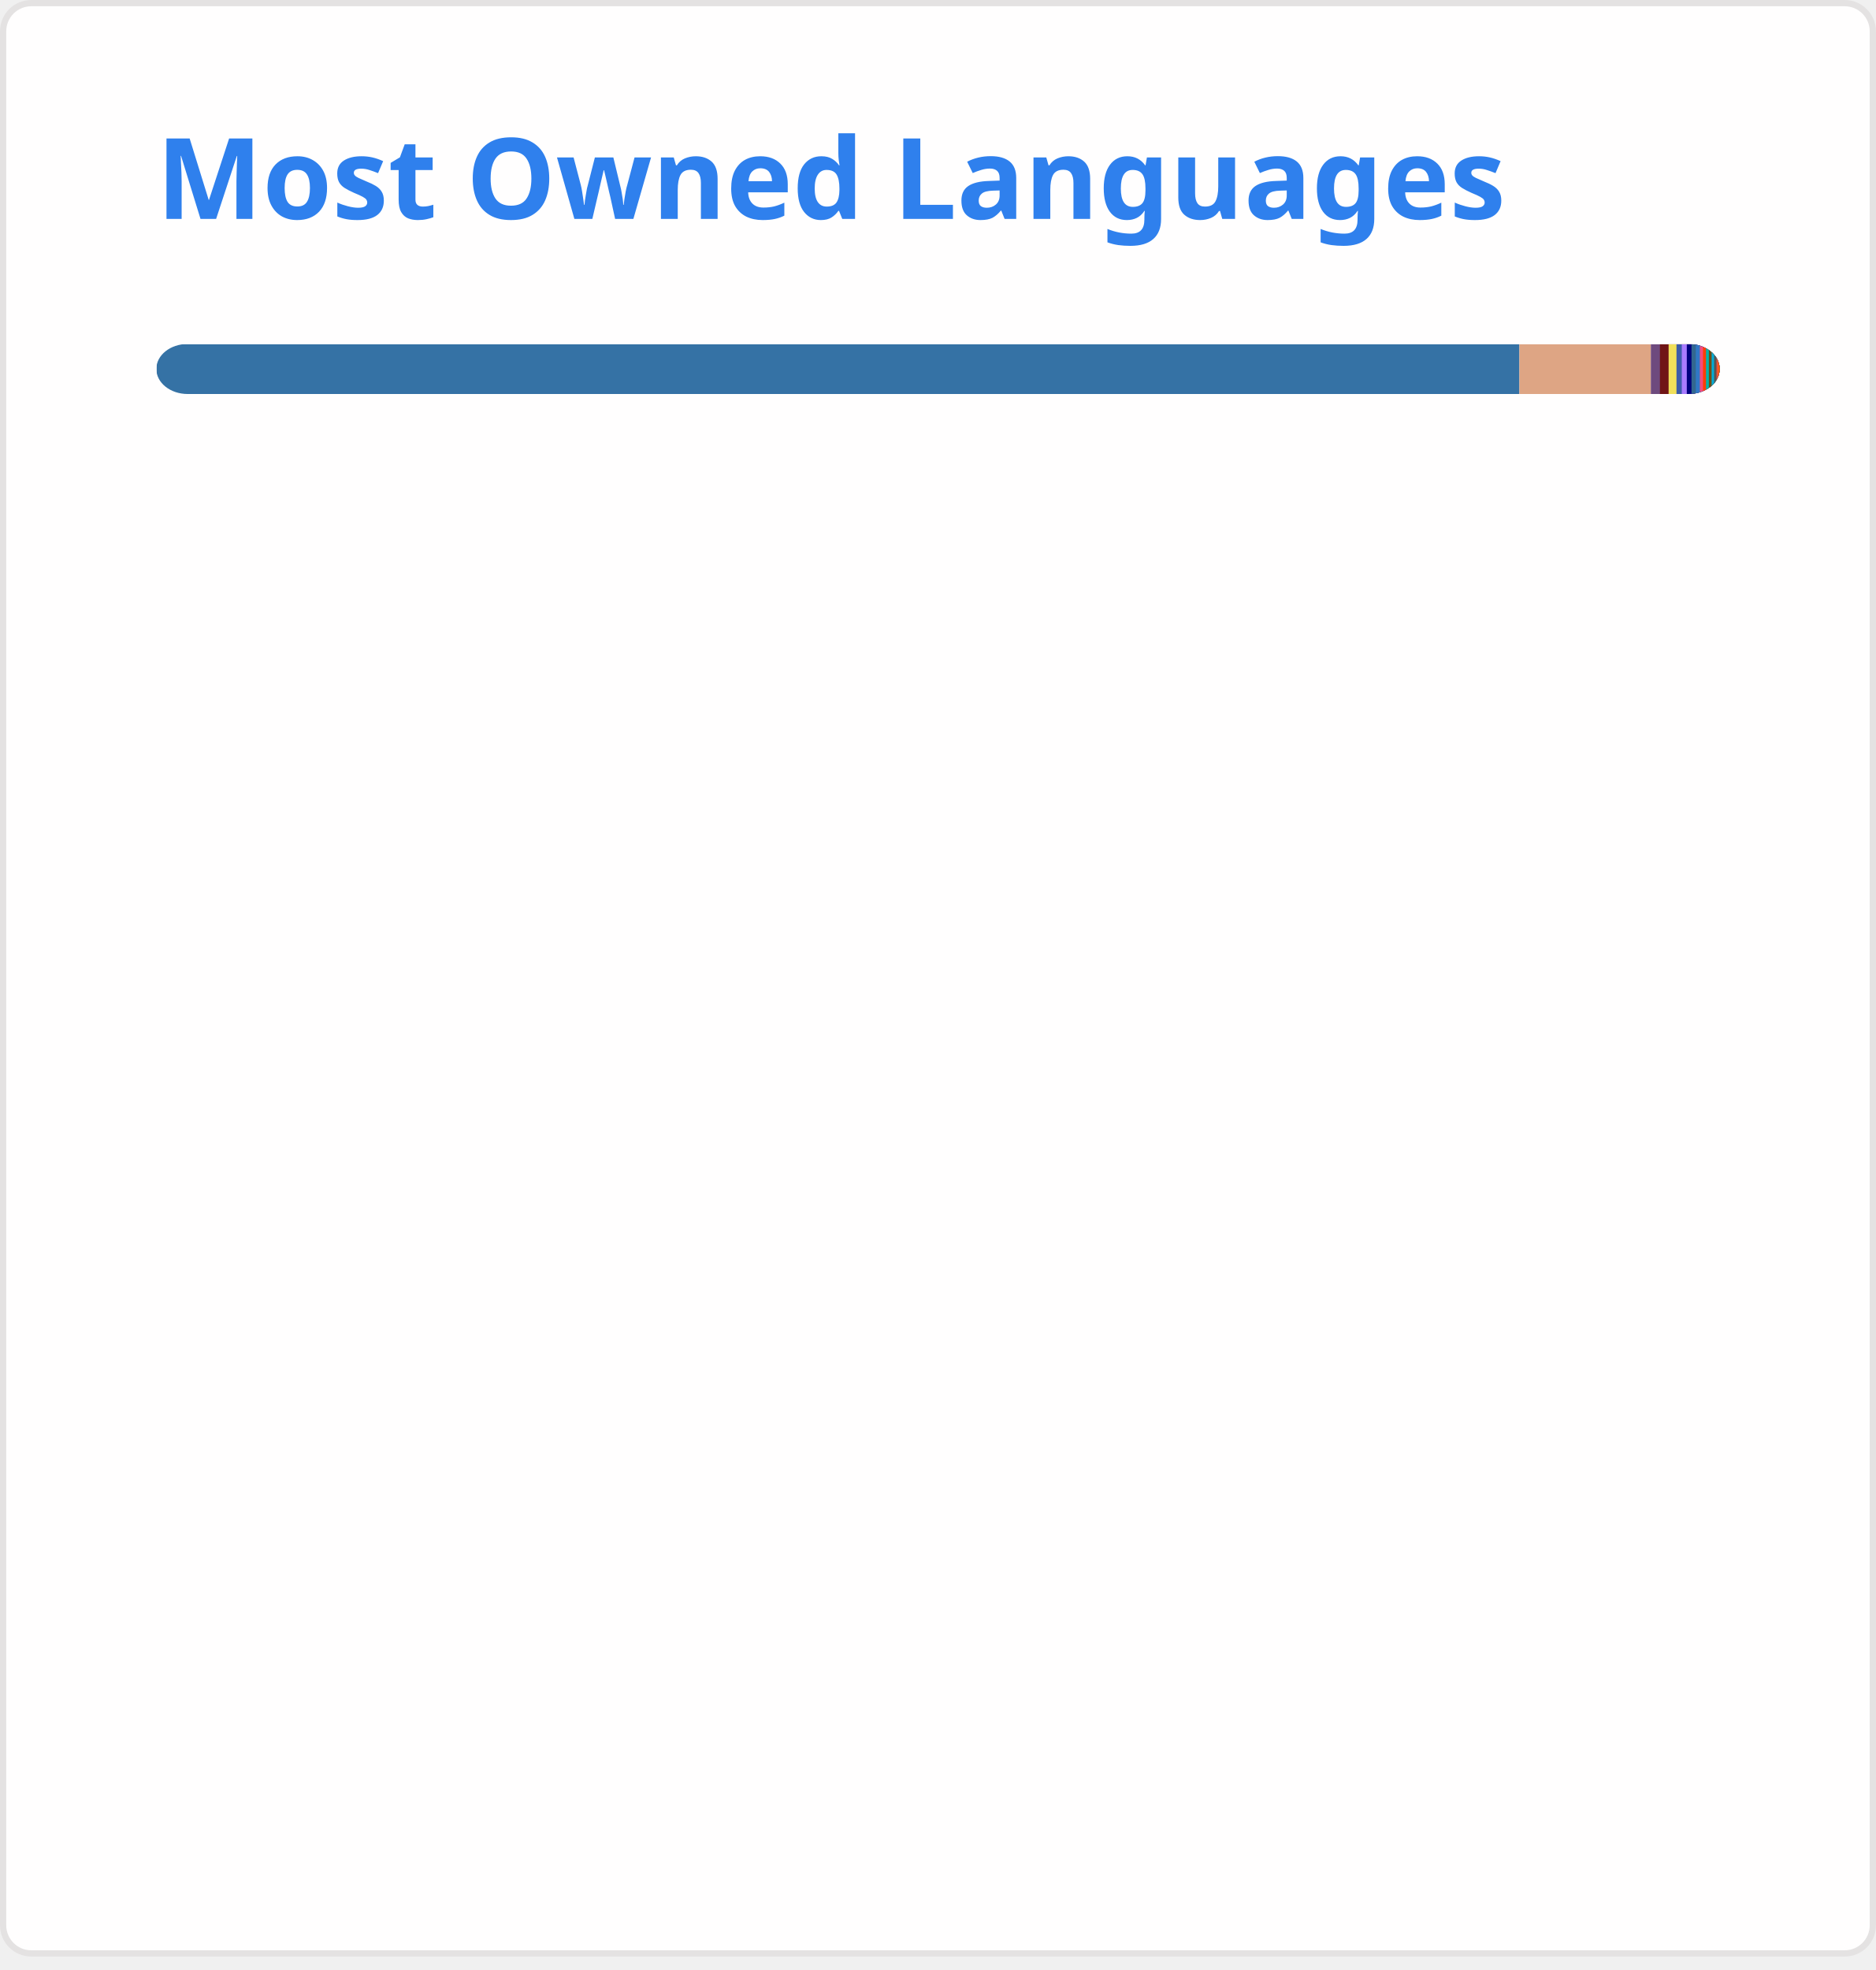
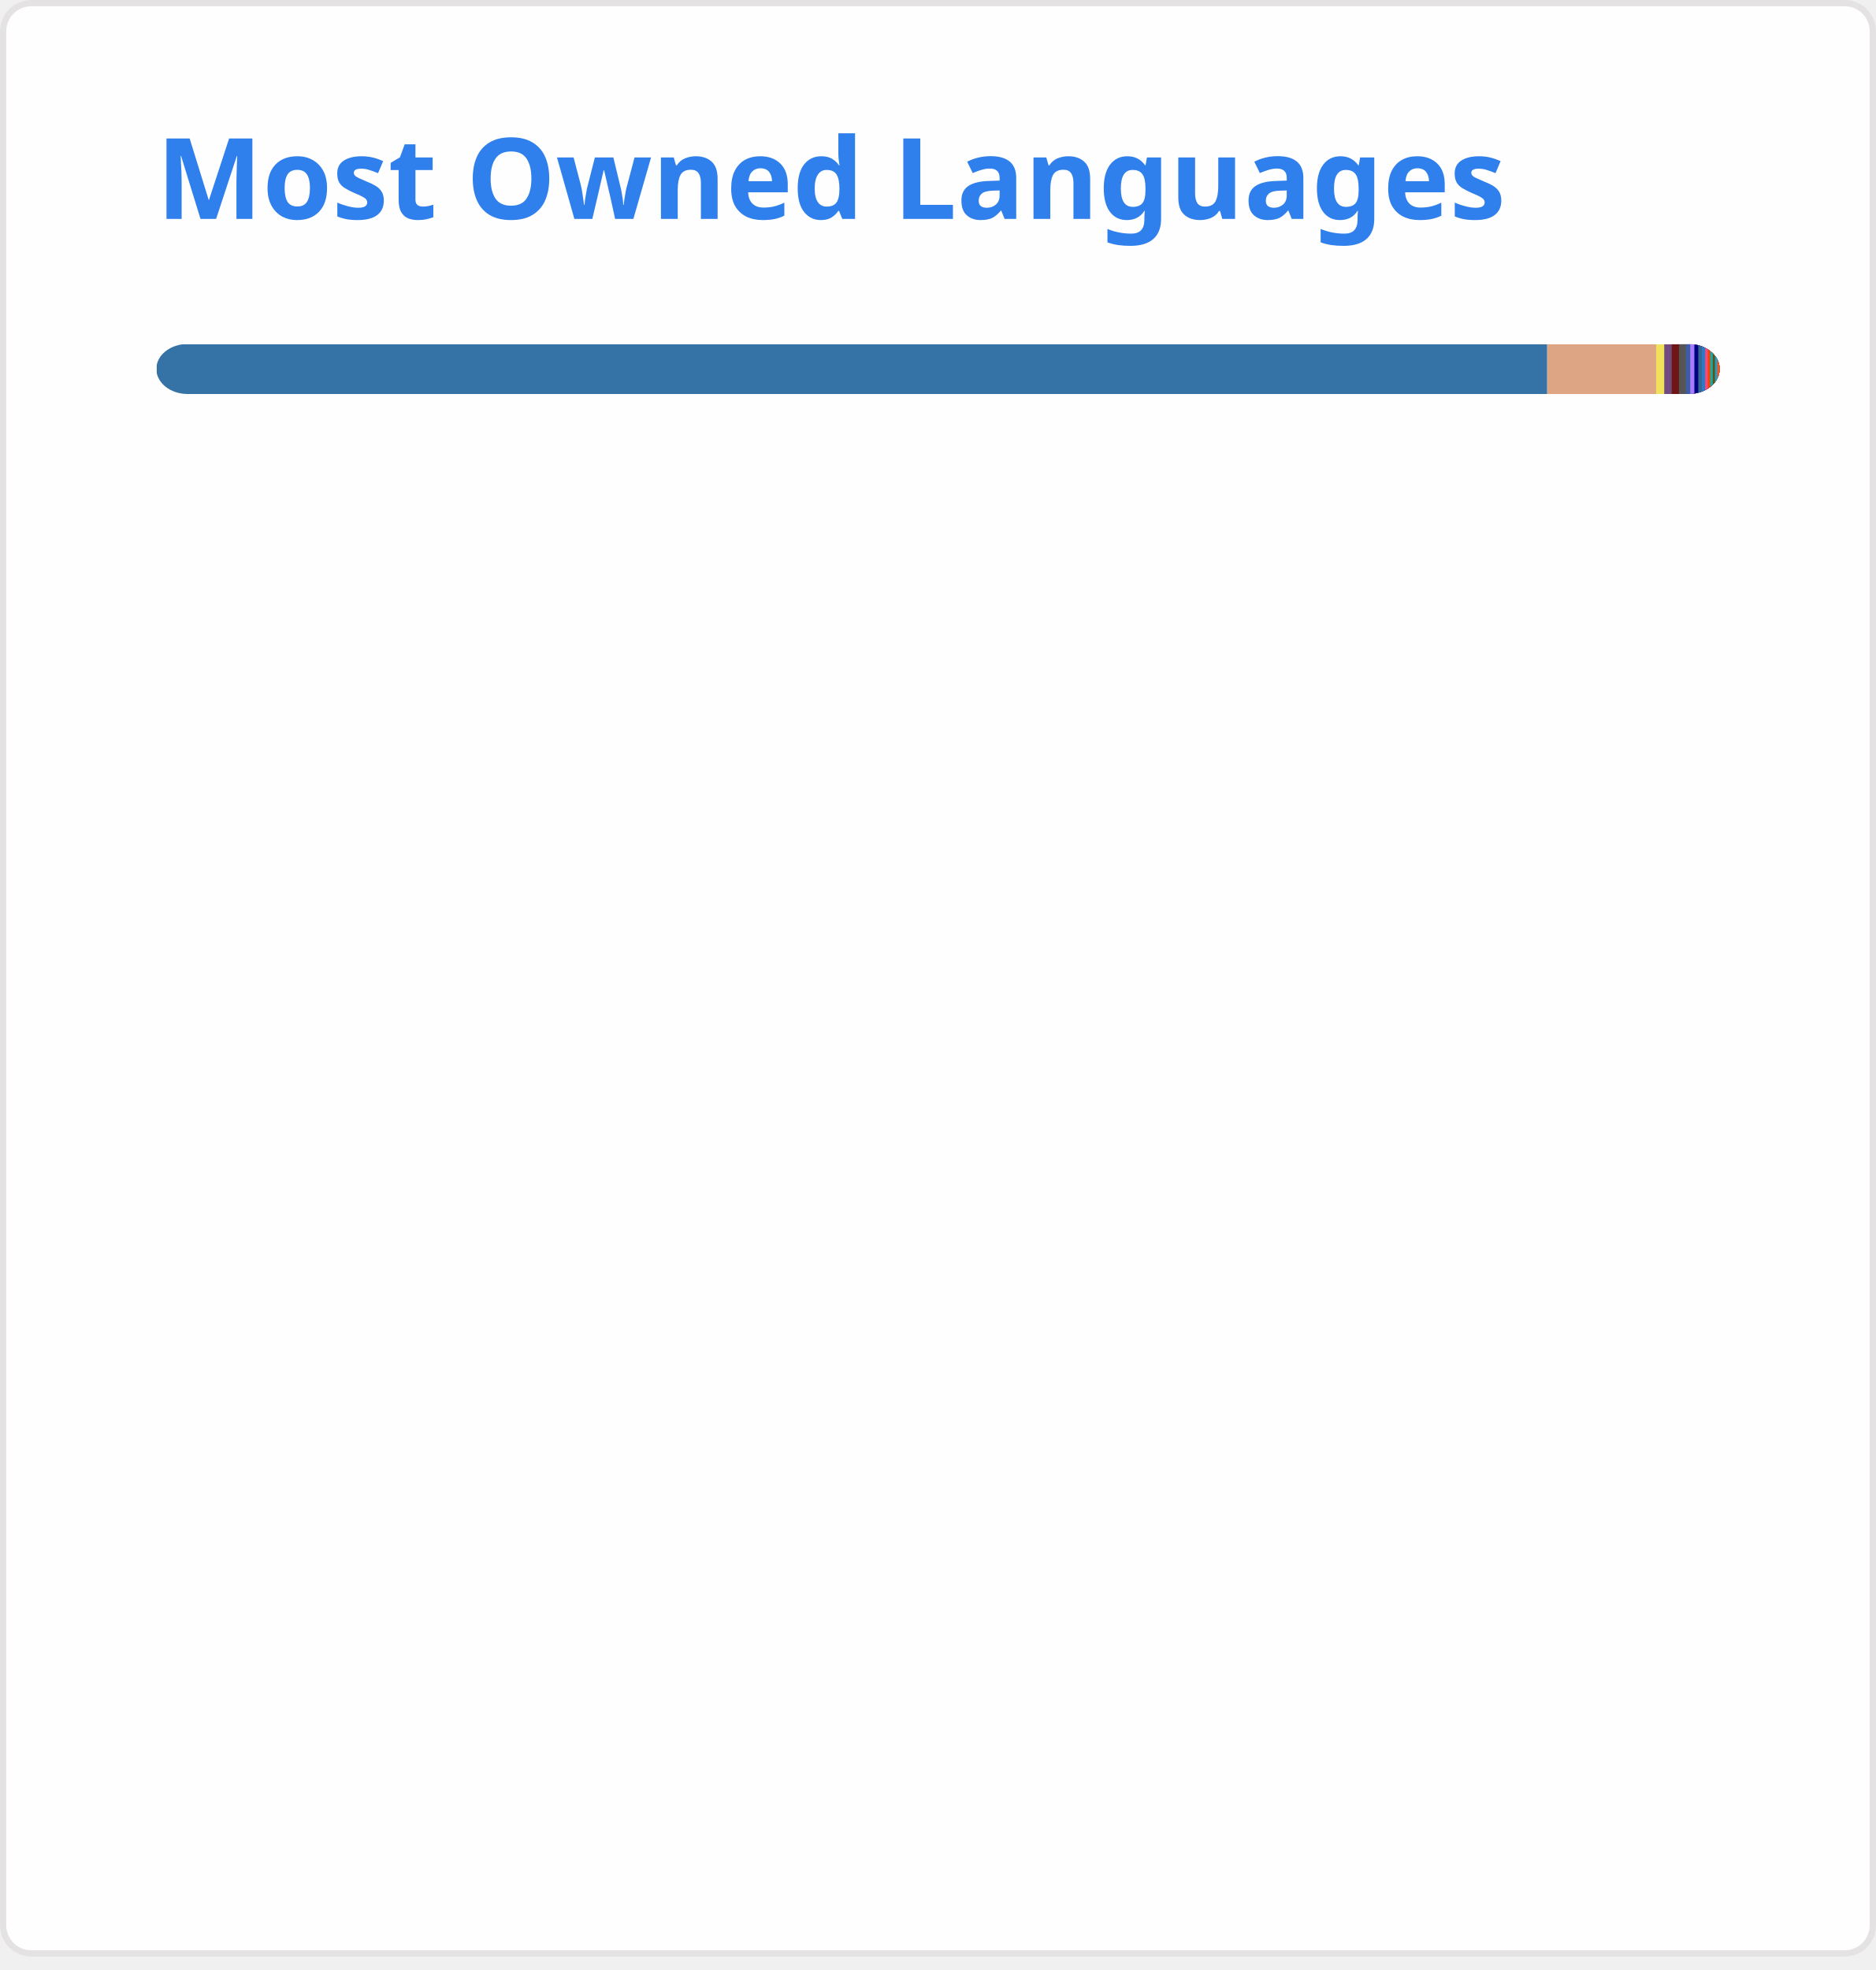
<svg xmlns="http://www.w3.org/2000/svg" width="300" height="315" viewBox="0 0 300 315" fill="none" role="img" aria-labelledby="descId">
  <style>
          .header {
            font: 600 18px 'Segoe UI', Ubuntu, Sans-Serif;
            fill: #2f80ed;
            animation: fadeInAnimation 0.8s ease-in-out forwards;
          }
          @supports(-moz-appearance: auto) {
            /* Selector detects Firefox */
            .header { font-size: 15.5px; }
          }
          
    @keyframes slideInAnimation {
      from {
        width: 0;
      }
      to {
        width: calc(100%-100px);
      }
    }
    @keyframes growWidthAnimation {
      from {
        width: 0;
      }
      to {
        width: 100%;
      }
    }
    .stat {
      font: 600 14px 'Segoe UI', Ubuntu, "Helvetica Neue", Sans-Serif; fill: #434d58;
    }
    @supports(-moz-appearance: auto) {
      /* Selector detects Firefox */
      .stat { font-size:12px; }
    }
    .bold { font-weight: 700 }
    .lang-name {
      font: 400 11px "Segoe UI", Ubuntu, Sans-Serif;
      fill: #434d58;
    }
    .stagger {
      opacity: 0;
      animation: fadeInAnimation 0.3s ease-in-out forwards;
    }
    #rect-mask rect{
      animation: slideInAnimation 1s ease-in-out forwards;
    }
    .lang-progress{
      animation: growWidthAnimation 0.6s ease-in-out forwards;
    }
    

          
      /* Animations */
      @keyframes scaleInAnimation {
        from {
          transform: translate(-5px, 5px) scale(0);
        }
        to {
          transform: translate(-5px, 5px) scale(1);
        }
      }
      @keyframes fadeInAnimation {
        from {
          opacity: 0;
        }
        to {
          opacity: 1;
        }
      }
    
          
        </style>
  <rect data-testid="card-bg" x="0.5" y="0.5" rx="4.5" height="99%" stroke="#e4e2e2" width="299" fill="#fffefe" stroke-opacity="1" />
  <g data-testid="card-title" transform="translate(25, 35)">
    <g transform="translate(0, 0)">
      <text x="0" y="0" class="header" data-testid="header">Most Owned Languages</text>
    </g>
  </g>
  <g data-testid="main-card-body" transform="translate(0, 55)">
    <svg data-testid="lang-items" x="25">
      <mask id="rect-mask">
        <rect x="0" y="0" width="250" height="8" fill="white" rx="5" />
      </mask>
-       <rect mask="url(#rect-mask)" data-testid="lang-progress" x="0" y="0" width="217.98" height="8" fill="#3572A5" />
-       <rect mask="url(#rect-mask)" data-testid="lang-progress" x="217.98" y="0" width="21.02" height="8" fill="#dea584" />
-       <rect mask="url(#rect-mask)" data-testid="lang-progress" x="239" y="0" width="11.45" height="8" fill="#6e4a7e" />
-       <rect mask="url(#rect-mask)" data-testid="lang-progress" x="240.45" y="0" width="11.39" height="8" fill="#701516" />
-       <rect mask="url(#rect-mask)" data-testid="lang-progress" x="241.84" y="0" width="11.26" height="8" fill="#f1e05a" />
-       <rect mask="url(#rect-mask)" data-testid="lang-progress" x="243.1" y="0" width="10.85" height="8" fill="#3c5caa" />
-       <rect mask="url(#rect-mask)" data-testid="lang-progress" x="243.95" y="0" width="10.8" height="8" fill="#A97BFF" />
-       <rect mask="url(#rect-mask)" data-testid="lang-progress" x="244.75" y="0" width="10.75" height="8" fill="#000080" />
-       <rect mask="url(#rect-mask)" data-testid="lang-progress" x="245.5" y="0" width="10.69" height="8" fill="#336790" />
-       <rect mask="url(#rect-mask)" data-testid="lang-progress" x="246.19" y="0" width="10.65" height="8" fill="#3178c6" />
-       <rect mask="url(#rect-mask)" data-testid="lang-progress" x="246.84" y="0" width="10.5" height="8" fill="#f34b7d" />
-       <rect mask="url(#rect-mask)" data-testid="lang-progress" x="247.34" y="0" width="10.48" height="8" fill="#ff3e00" />
-       <rect mask="url(#rect-mask)" data-testid="lang-progress" x="247.82" y="0" width="10.46" height="8" fill="#00B4AB" />
-       <rect mask="url(#rect-mask)" data-testid="lang-progress" x="248.28" y="0" width="10.44" height="8" fill="#6E4C13" />
-       <rect mask="url(#rect-mask)" data-testid="lang-progress" x="248.72" y="0" width="10.39" height="8" fill="#00ADD8" />
-       <rect mask="url(#rect-mask)" data-testid="lang-progress" x="249.11" y="0" width="10.39" height="8" fill="#555555" />
-       <rect mask="url(#rect-mask)" data-testid="lang-progress" x="249.5" y="0" width="10.27" height="8" fill="#F05138" />
-       <rect mask="url(#rect-mask)" data-testid="lang-progress" x="249.77" y="0" width="10.25" height="8" fill="#ff5a03" />
+       <rect mask="url(#rect-mask)" data-testid="lang-progress" x="0" y="0" width="222.43" height="8" fill="#3572A5" />
+       <rect mask="url(#rect-mask)" data-testid="lang-progress" x="222.43" y="0" width="17.42" height="8" fill="#dea584" />
+       <rect mask="url(#rect-mask)" data-testid="lang-progress" x="239.85" y="0" width="11.29" height="8" fill="#f1e05a" />
+       <rect mask="url(#rect-mask)" data-testid="lang-progress" x="241.14" y="0" width="11.2" height="8" fill="#6e4a7e" />
+       <rect mask="url(#rect-mask)" data-testid="lang-progress" x="242.34" y="0" width="11.16" height="8" fill="#701516" />
+       <rect mask="url(#rect-mask)" data-testid="lang-progress" x="243.5" y="0" width="11.1" height="8" fill="#555555" />
+       <rect mask="url(#rect-mask)" data-testid="lang-progress" x="244.6" y="0" width="10.7" height="8" fill="#3c5caa" />
+       <rect mask="url(#rect-mask)" data-testid="lang-progress" x="245.3" y="0" width="10.66" height="8" fill="#A97BFF" />
+       <rect mask="url(#rect-mask)" data-testid="lang-progress" x="245.96" y="0" width="10.62" height="8" fill="#000080" />
+       <rect mask="url(#rect-mask)" data-testid="lang-progress" x="246.58" y="0" width="10.57" height="8" fill="#336790" />
+       <rect mask="url(#rect-mask)" data-testid="lang-progress" x="247.15" y="0" width="10.54" height="8" fill="#3178c6" />
+       <rect mask="url(#rect-mask)" data-testid="lang-progress" x="247.69" y="0" width="10.42" height="8" fill="#f34b7d" />
+       <rect mask="url(#rect-mask)" data-testid="lang-progress" x="248.11" y="0" width="10.4" height="8" fill="#ff3e00" />
+       <rect mask="url(#rect-mask)" data-testid="lang-progress" x="248.51" y="0" width="10.39" height="8" fill="#00B4AB" />
+       <rect mask="url(#rect-mask)" data-testid="lang-progress" x="248.9" y="0" width="10.36" height="8" fill="#6E4C13" />
+       <rect mask="url(#rect-mask)" data-testid="lang-progress" x="249.26" y="0" width="10.32" height="8" fill="#00ADD8" />
+       <rect mask="url(#rect-mask)" data-testid="lang-progress" x="249.58" y="0" width="10.22" height="8" fill="#F05138" />
+       <rect mask="url(#rect-mask)" data-testid="lang-progress" x="249.8" y="0" width="10.21" height="8" fill="#ff5a03" />
      <g transform="translate(0, 25)">
        <g transform="translate(0, 0)">
          <g transform="translate(0, 0)">
            <g class="stagger" style="animation-delay: 450ms">
              <circle cx="5" cy="6" r="5" fill="#3572A5" />
              <text data-testid="lang-name" x="15" y="10" class="lang-name">
-         Python 15.2 MB
+         Python 18.7 MB
      </text>
            </g>
          </g>
          <g transform="translate(0, 25)">
            <g class="stagger" style="animation-delay: 600ms">
              <circle cx="5" cy="6" r="5" fill="#dea584" />
              <text data-testid="lang-name" x="15" y="10" class="lang-name">
        Rust 1.5 MB
      </text>
            </g>
          </g>
          <g transform="translate(0, 50)">
            <g class="stagger" style="animation-delay: 750ms">
-               <circle cx="5" cy="6" r="5" fill="#6e4a7e" />
-               <text data-testid="lang-name" x="15" y="10" class="lang-name">
-         Elixir 103.3 KB
+               <circle cx="5" cy="6" r="5" fill="#f1e05a" />
+               <text data-testid="lang-name" x="15" y="10" class="lang-name">
+         JavaScript 111.1 KB
      </text>
            </g>
          </g>
          <g transform="translate(0, 75)">
            <g class="stagger" style="animation-delay: 900ms">
-               <circle cx="5" cy="6" r="5" fill="#701516" />
-               <text data-testid="lang-name" x="15" y="10" class="lang-name">
-         Ruby 99.5 KB
+               <circle cx="5" cy="6" r="5" fill="#6e4a7e" />
+               <text data-testid="lang-name" x="15" y="10" class="lang-name">
+         Elixir 103.3 KB
      </text>
            </g>
          </g>
          <g transform="translate(0, 100)">
            <g class="stagger" style="animation-delay: 1050ms">
-               <circle cx="5" cy="6" r="5" fill="#f1e05a" />
-               <text data-testid="lang-name" x="15" y="10" class="lang-name">
-         JavaScript 89.6 KB
+               <circle cx="5" cy="6" r="5" fill="#701516" />
+               <text data-testid="lang-name" x="15" y="10" class="lang-name">
+         Ruby 99.5 KB
      </text>
            </g>
          </g>
          <g transform="translate(0, 125)">
            <g class="stagger" style="animation-delay: 1200ms">
-               <circle cx="5" cy="6" r="5" fill="#3c5caa" />
-               <text data-testid="lang-name" x="15" y="10" class="lang-name">
-         Racket 60.4 KB
+               <circle cx="5" cy="6" r="5" fill="#555555" />
+               <text data-testid="lang-name" x="15" y="10" class="lang-name">
+         C 94.8 KB
      </text>
            </g>
          </g>
          <g transform="translate(0, 150)">
            <g class="stagger" style="animation-delay: 1350ms">
-               <circle cx="5" cy="6" r="5" fill="#A97BFF" />
-               <text data-testid="lang-name" x="15" y="10" class="lang-name">
-         Kotlin 56.9 KB
+               <circle cx="5" cy="6" r="5" fill="#3c5caa" />
+               <text data-testid="lang-name" x="15" y="10" class="lang-name">
+         Racket 60.4 KB
      </text>
            </g>
          </g>
          <g transform="translate(0, 175)">
            <g class="stagger" style="animation-delay: 1500ms">
-               <circle cx="5" cy="6" r="5" fill="#000080" />
-               <text data-testid="lang-name" x="15" y="10" class="lang-name">
-         Lua 53.2 KB
+               <circle cx="5" cy="6" r="5" fill="#A97BFF" />
+               <text data-testid="lang-name" x="15" y="10" class="lang-name">
+         Kotlin 56.9 KB
      </text>
            </g>
          </g>
          <g transform="translate(0, 200)">
            <g class="stagger" style="animation-delay: 1650ms">
-               <circle cx="5" cy="6" r="5" fill="#336790" />
-               <text data-testid="lang-name" x="15" y="10" class="lang-name">
-         PLpgSQL 49.1 KB
+               <circle cx="5" cy="6" r="5" fill="#000080" />
+               <text data-testid="lang-name" x="15" y="10" class="lang-name">
+         Lua 53.2 KB
      </text>
            </g>
          </g>
        </g>
        <g transform="translate(150, 0)">
          <g transform="translate(0, 0)">
            <g class="stagger" style="animation-delay: 450ms">
-               <circle cx="5" cy="6" r="5" fill="#3178c6" />
-               <text data-testid="lang-name" x="15" y="10" class="lang-name">
-         TypeScript 46.6 KB
+               <circle cx="5" cy="6" r="5" fill="#336790" />
+               <text data-testid="lang-name" x="15" y="10" class="lang-name">
+         PLpgSQL 49.1 KB
      </text>
            </g>
          </g>
          <g transform="translate(0, 25)">
            <g class="stagger" style="animation-delay: 600ms">
-               <circle cx="5" cy="6" r="5" fill="#f34b7d" />
-               <text data-testid="lang-name" x="15" y="10" class="lang-name">
-         C++ 35.9 KB
+               <circle cx="5" cy="6" r="5" fill="#3178c6" />
+               <text data-testid="lang-name" x="15" y="10" class="lang-name">
+         TypeScript 46.6 KB
      </text>
            </g>
          </g>
          <g transform="translate(0, 50)">
            <g class="stagger" style="animation-delay: 750ms">
-               <circle cx="5" cy="6" r="5" fill="#ff3e00" />
-               <text data-testid="lang-name" x="15" y="10" class="lang-name">
-         Svelte 34.2 KB
+               <circle cx="5" cy="6" r="5" fill="#f34b7d" />
+               <text data-testid="lang-name" x="15" y="10" class="lang-name">
+         C++ 35.9 KB
      </text>
            </g>
          </g>
          <g transform="translate(0, 75)">
            <g class="stagger" style="animation-delay: 900ms">
-               <circle cx="5" cy="6" r="5" fill="#00B4AB" />
-               <text data-testid="lang-name" x="15" y="10" class="lang-name">
-         Dart 33.2 KB
+               <circle cx="5" cy="6" r="5" fill="#ff3e00" />
+               <text data-testid="lang-name" x="15" y="10" class="lang-name">
+         Svelte 34.2 KB
      </text>
            </g>
          </g>
          <g transform="translate(0, 100)">
            <g class="stagger" style="animation-delay: 1050ms">
-               <circle cx="5" cy="6" r="5" fill="#6E4C13" />
-               <text data-testid="lang-name" x="15" y="10" class="lang-name">
-         Assembly 31.1 KB
+               <circle cx="5" cy="6" r="5" fill="#00B4AB" />
+               <text data-testid="lang-name" x="15" y="10" class="lang-name">
+         Dart 33.2 KB
      </text>
            </g>
          </g>
          <g transform="translate(0, 125)">
            <g class="stagger" style="animation-delay: 1200ms">
-               <circle cx="5" cy="6" r="5" fill="#00ADD8" />
-               <text data-testid="lang-name" x="15" y="10" class="lang-name">
-         Go 27.8 KB
+               <circle cx="5" cy="6" r="5" fill="#6E4C13" />
+               <text data-testid="lang-name" x="15" y="10" class="lang-name">
+         Assembly 31.1 KB
      </text>
            </g>
          </g>
          <g transform="translate(0, 150)">
            <g class="stagger" style="animation-delay: 1350ms">
-               <circle cx="5" cy="6" r="5" fill="#555555" />
-               <text data-testid="lang-name" x="15" y="10" class="lang-name">
-         C 27.5 KB
+               <circle cx="5" cy="6" r="5" fill="#00ADD8" />
+               <text data-testid="lang-name" x="15" y="10" class="lang-name">
+         Go 27.8 KB
      </text>
            </g>
          </g>
          <g transform="translate(0, 175)">
            <g class="stagger" style="animation-delay: 1500ms">
              <circle cx="5" cy="6" r="5" fill="#F05138" />
              <text data-testid="lang-name" x="15" y="10" class="lang-name">
        Swift 19.1 KB
      </text>
            </g>
          </g>
          <g transform="translate(0, 200)">
            <g class="stagger" style="animation-delay: 1650ms">
              <circle cx="5" cy="6" r="5" fill="#ff5a03" />
              <text data-testid="lang-name" x="15" y="10" class="lang-name">
        Astro 17.8 KB
      </text>
            </g>
          </g>
        </g>
      </g>
    </svg>
  </g>
</svg>
